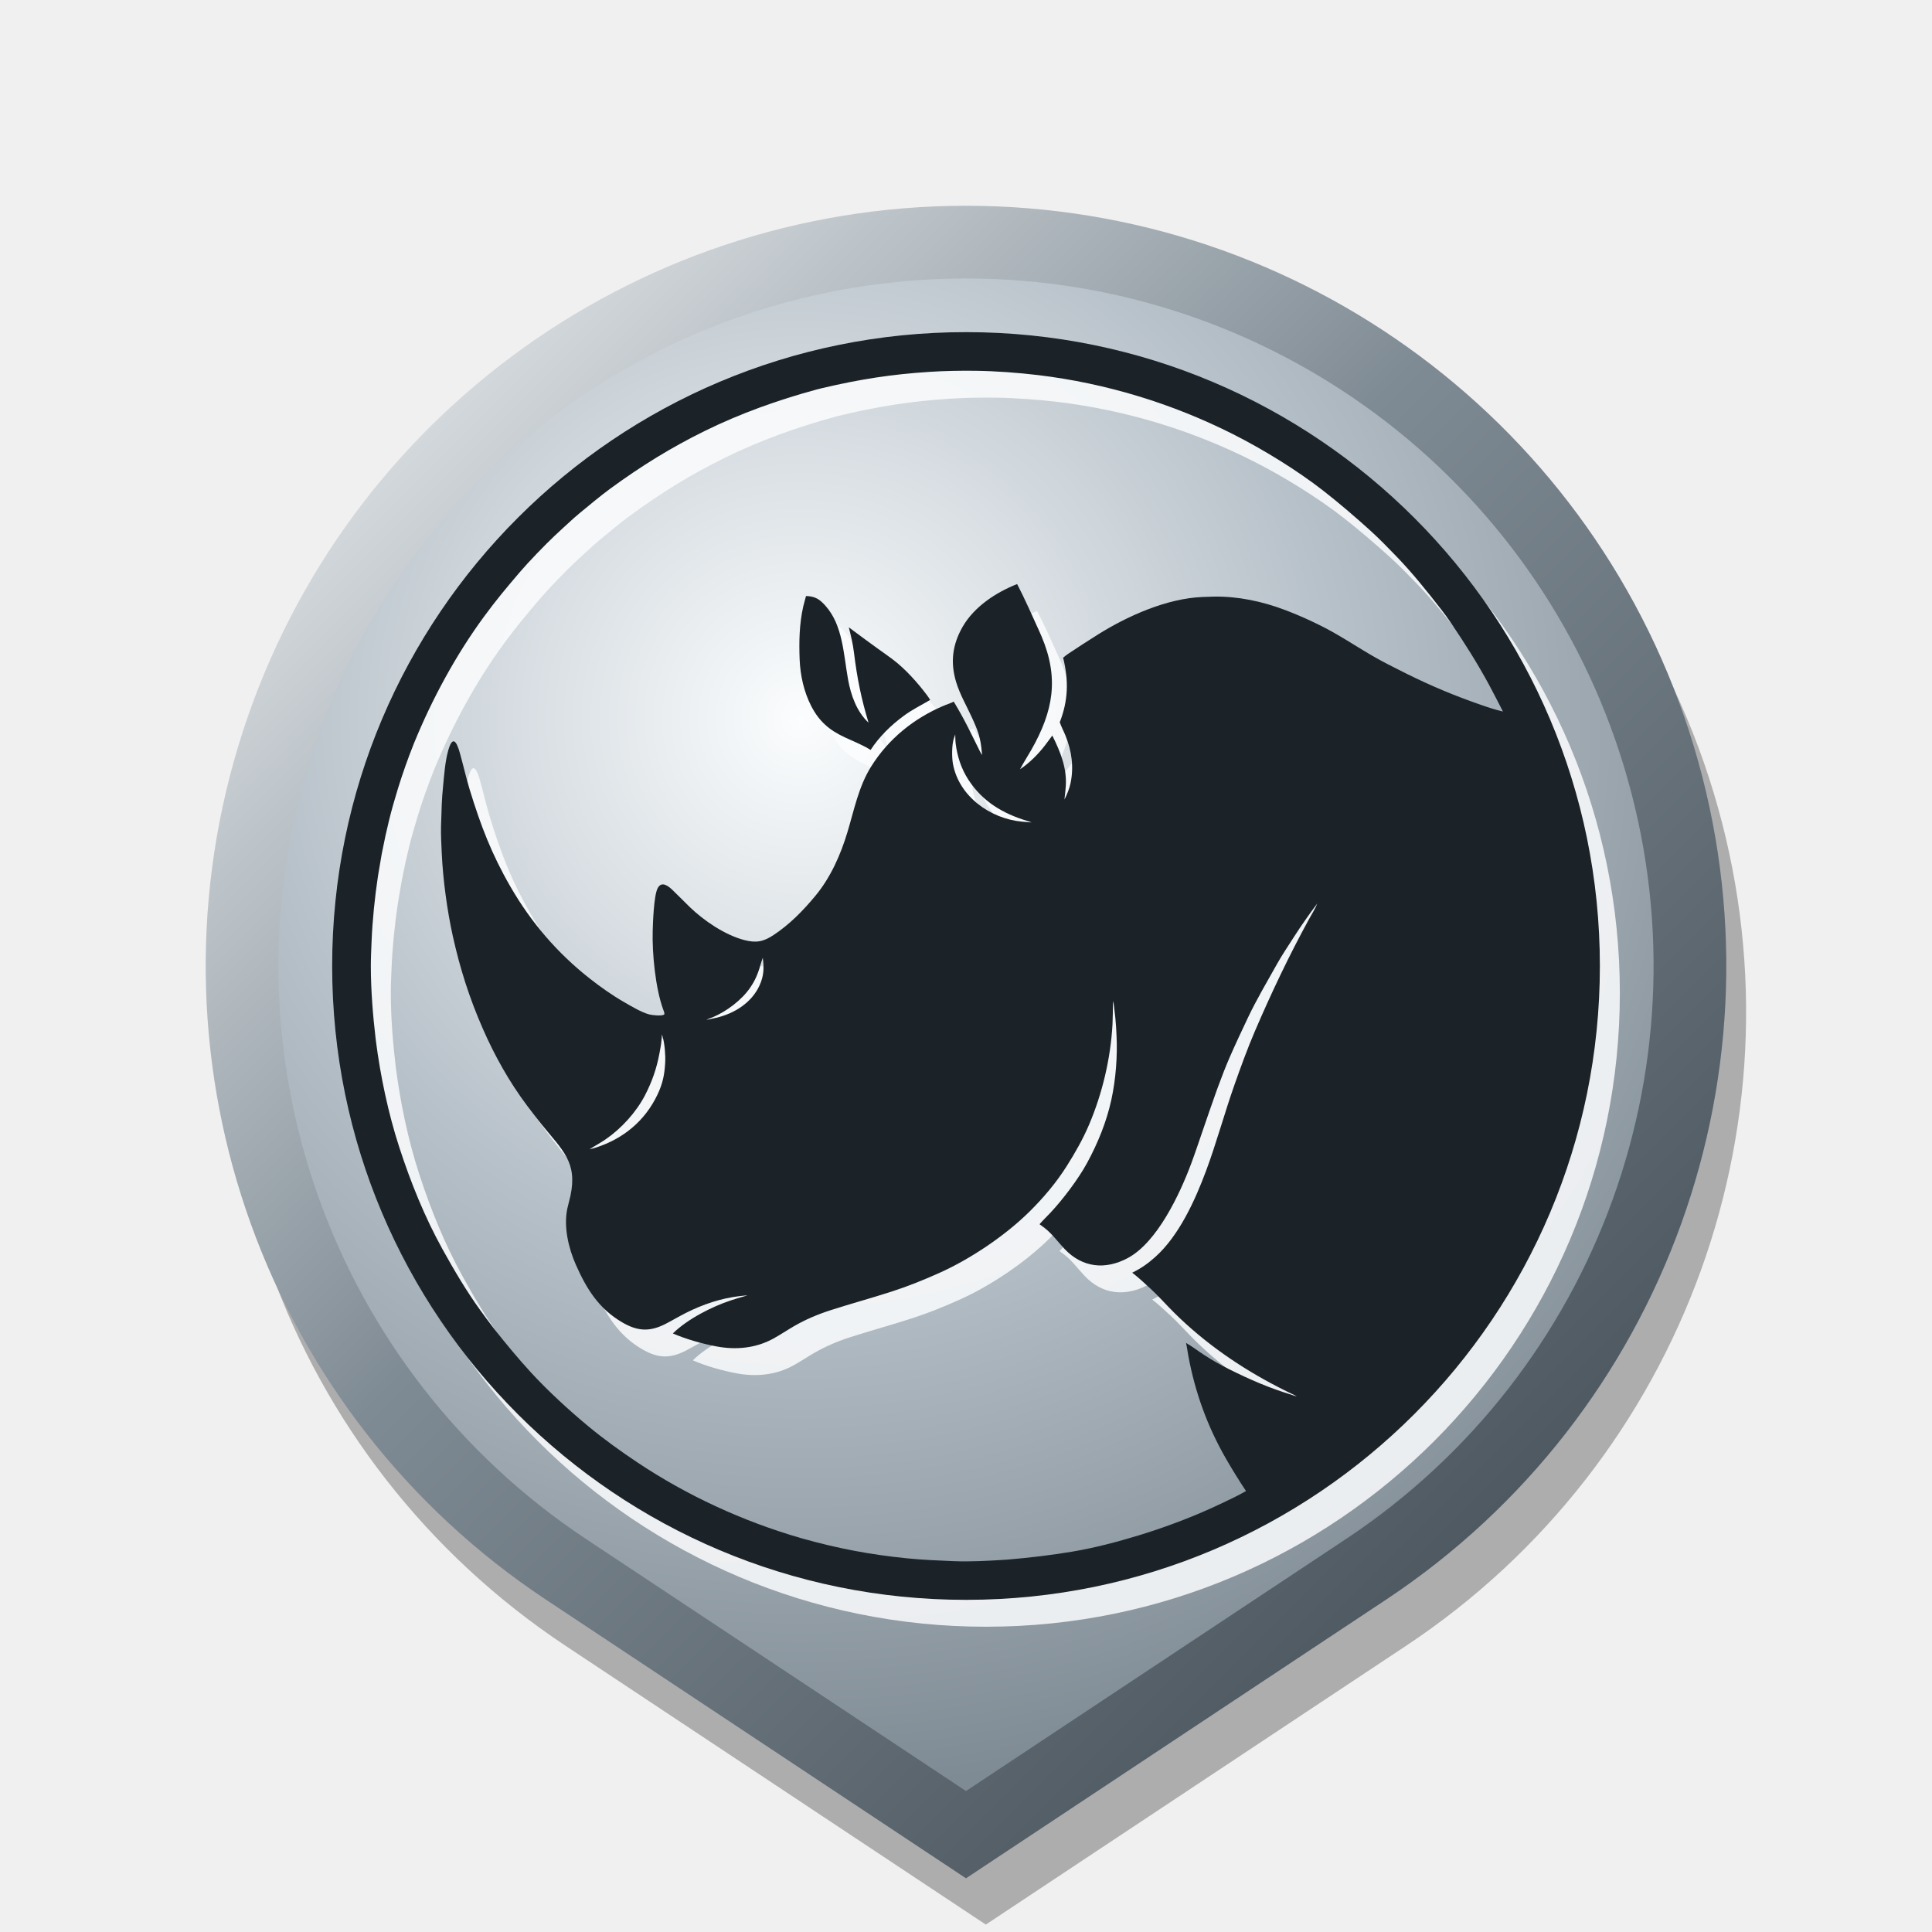
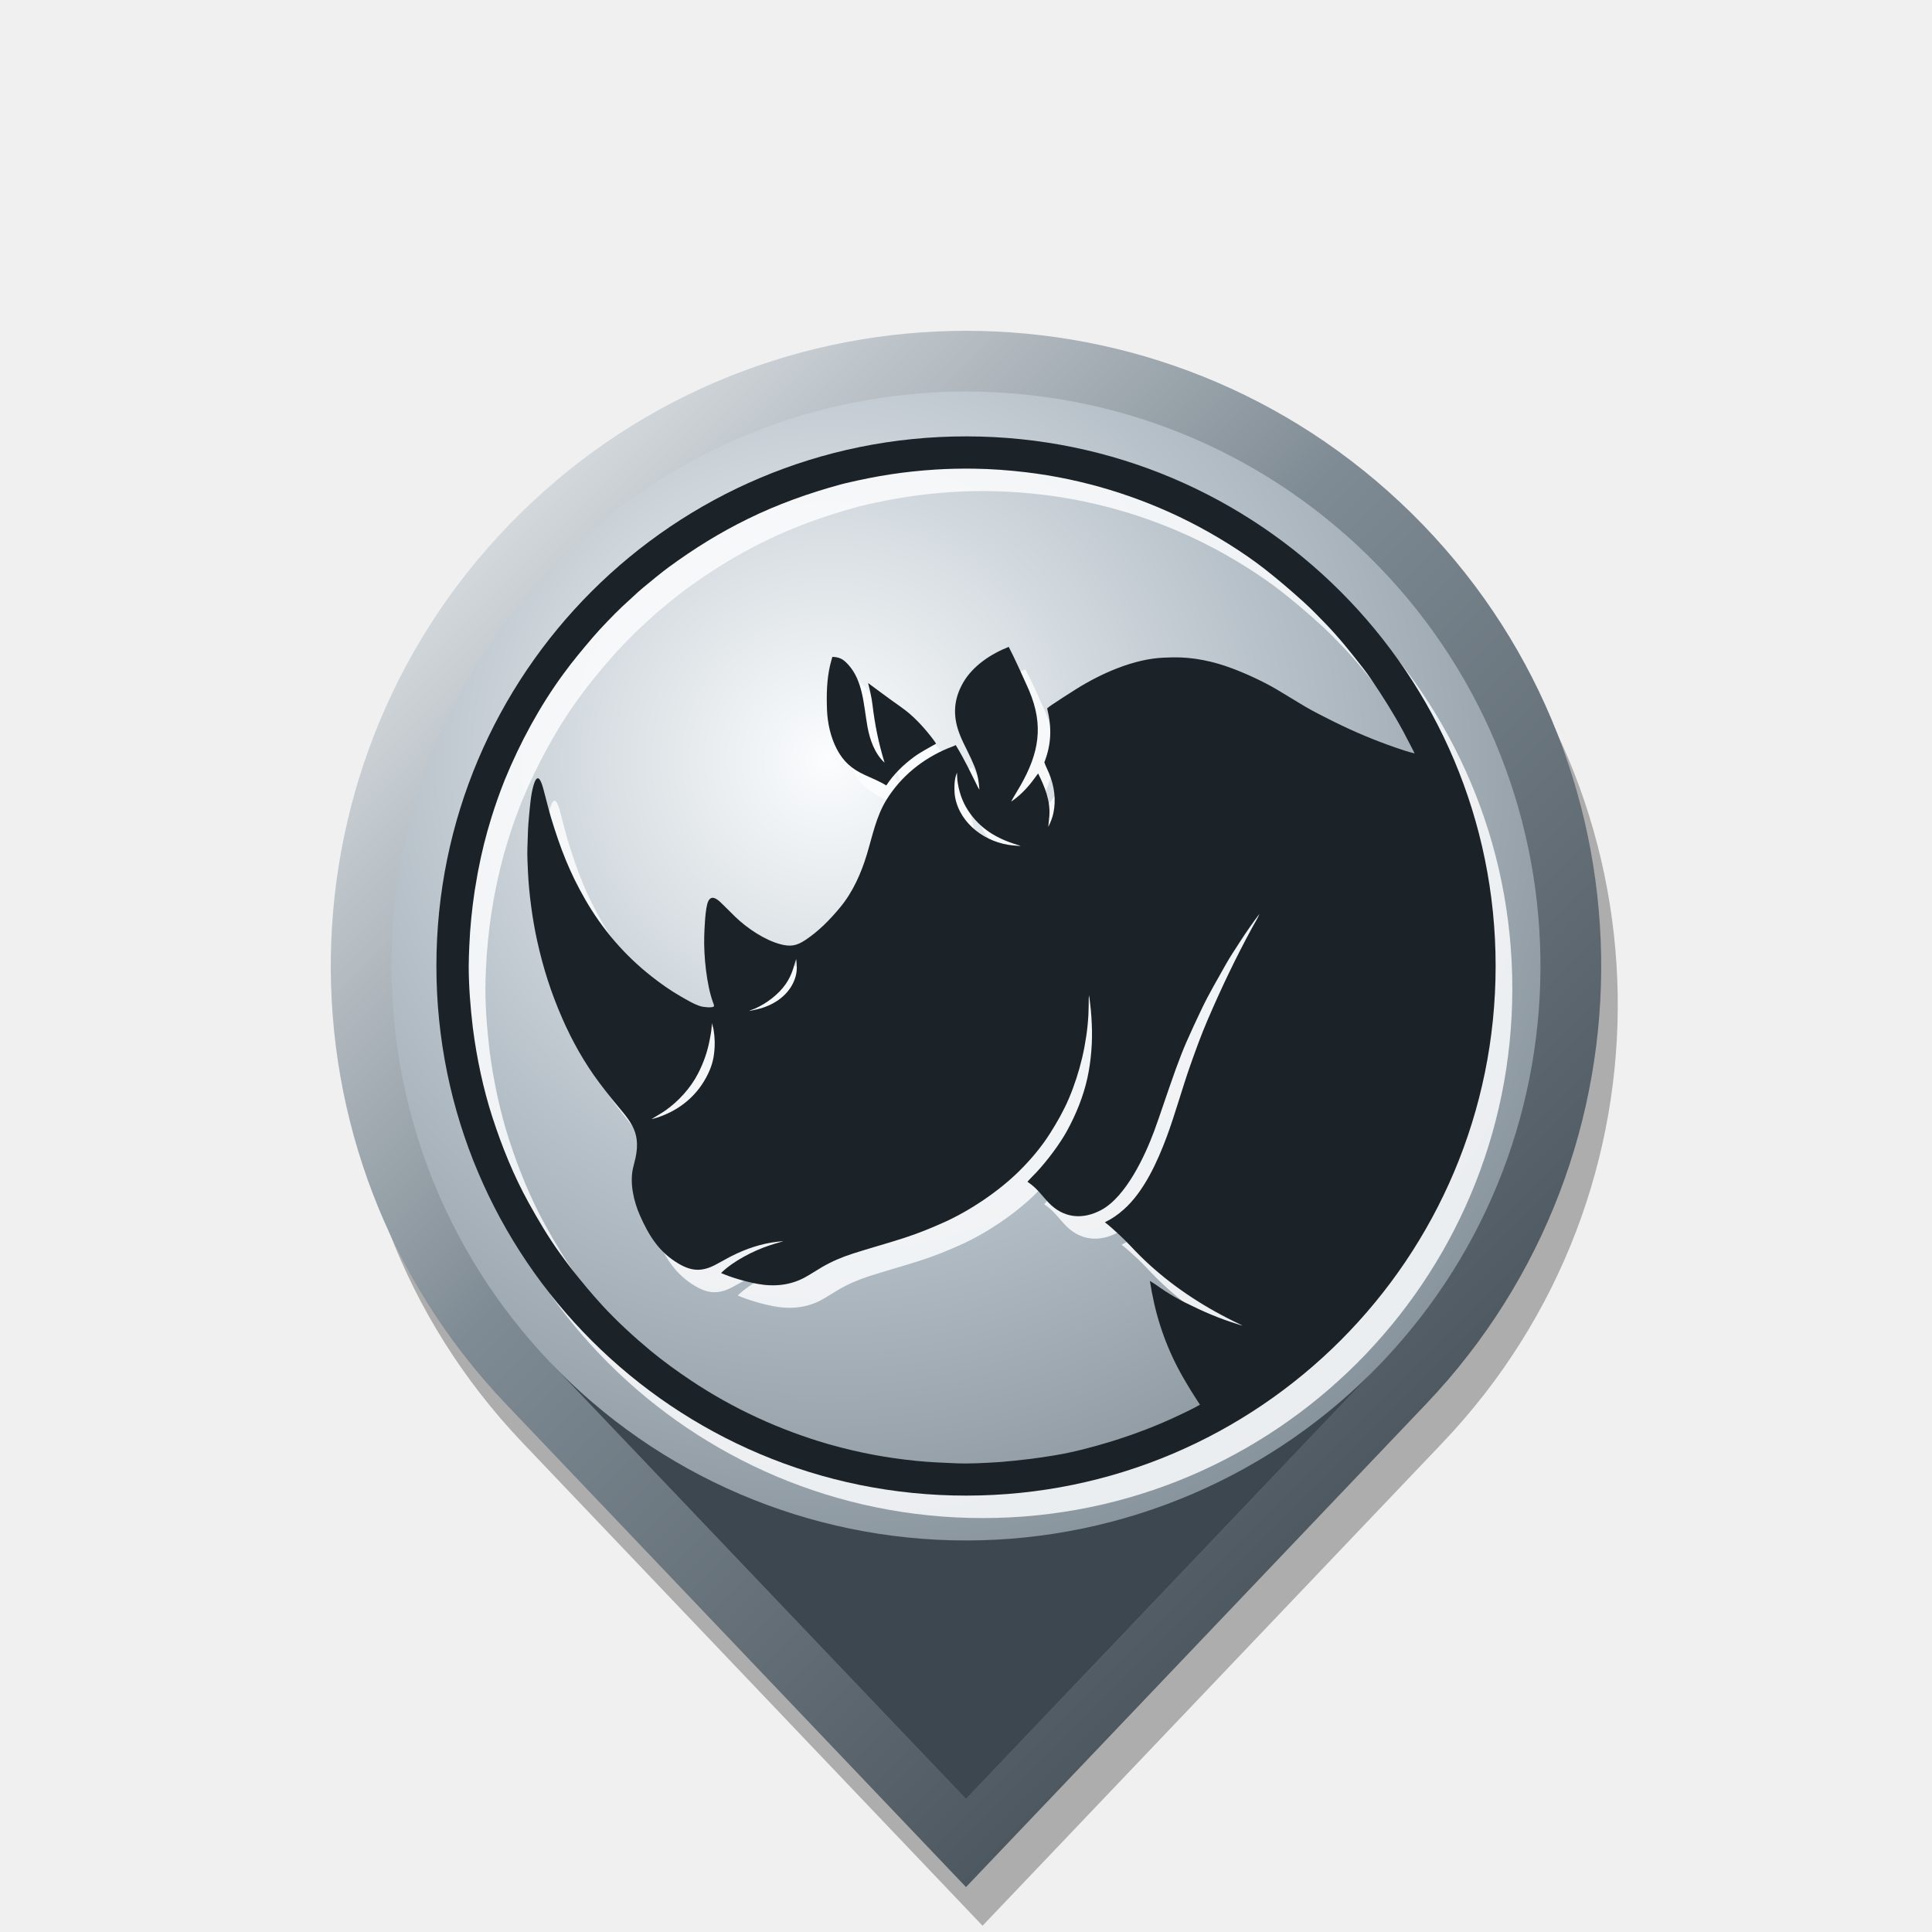
- <svg xmlns="http://www.w3.org/2000/svg" viewBox="-336 -336 5030 5030">
+ <svg xmlns="http://www.w3.org/2000/svg" viewBox="-831 -831 6020 6020">
  <defs>
    <mask id="m" maskUnits="userSpaceOnUse" x="0" y="0" width="4358" height="4358">
      <rect width="4358" height="4358" fill="#000" />
      <g transform="translate(4358,0) scale(-1,1)">
        <path fill="#fff" d="M 2177.5 528.736 C 3089.47 527.936 3829.2 1267.01 3829.2 2178.98 C 3829.2 3090.96 3089.47 3830.03 2177.5 3829.23 C 1266.66 3828.43 528.699 3089.83 528.699 2178.98 C 528.699 1268.14 1266.66 529.535 2177.5 528.736 z" />
        <path fill="#000" d="M 781.024 1516.52 C 792.881 1493.81 804.21 1470.84 816.418 1448.32 C 847.839 1390.37 880.427 1338.77 917.217 1284.58 C 924.854 1273.33 932.834 1262.31 941.169 1251.56 C 978.325 1203.67 1016.24 1156.21 1058.36 1112.62 C 1080.59 1089.62 1102.84 1066.61 1126.55 1045.15 C 1166.05 1009.4 1206.49 974.696 1248.45 941.879 C 1316.6 888.58 1405.75 833.82 1483.39 794.597 C 1642.13 714.397 1814.85 661.766 1991.44 640.558 C 2041.97 634.489 2101.13 629.964 2154.5 629.338 C 2194.23 628.872 2234.33 629.549 2274 632.126 C 2374.69 638.668 2455.16 651.453 2553 674.344 C 2558.35 675.597 2563.69 676.935 2569 678.38 C 2668.63 705.504 2766.34 740.345 2859 785.926 C 2946.58 829.007 3024.12 876.928 3105 936.052 C 3128.26 953.055 3162.93 981.741 3185.38 1000.36 C 3190.33 1004.47 3195.23 1008.65 3200.02 1012.95 C 3215.25 1026.65 3236.96 1046.69 3250.55 1059.46 C 3274.66 1082.12 3318.63 1127.7 3340.69 1153.61 C 3376.58 1195.78 3401.28 1225.03 3433.71 1269.19 C 3507.18 1369.24 3568.63 1483.27 3615.31 1596.96 C 3615.31 1596.97 3617.14 1601.47 3617.14 1601.48 C 3632.1 1639.19 3645.8 1677.77 3657.78 1716.51 C 3676.12 1775.85 3687.49 1822.38 3699.38 1883.44 C 3699.38 1883.45 3700.71 1890.5 3700.71 1890.5 C 3703.72 1907.14 3706.46 1923.82 3709.24 1940.5 C 3709.24 1940.51 3710.1 1945.99 3710.11 1946 C 3718.17 1999.56 3724.42 2059.89 3726.64 2115.5 C 3727.5 2136.99 3728.55 2158.49 3728.52 2180 C 3728.44 2242.45 3723.13 2308.71 3715.89 2369.5 C 3715.89 2369.51 3715.45 2373.1 3715.45 2373.1 C 3703.72 2465.1 3682.98 2563.35 3654.64 2650.42 C 3624.72 2742.39 3588.41 2832.54 3541.52 2917.13 C 3511.41 2971.45 3479.87 3025.1 3443.42 3075.38 C 3433.33 3089.29 3423.16 3103.14 3412.74 3116.8 C 3412.74 3116.8 3406.85 3124.43 3406.84 3124.44 C 3376.6 3162.68 3345.54 3200.3 3312.57 3236.22 C 3267.06 3285.81 3212.05 3336.12 3162.31 3377.35 C 3121.59 3411.09 3078.6 3442.02 3034.62 3471.38 C 2905.14 3557.8 2760.05 3624.59 2610.5 3667.99 C 2610.49 3667.99 2602.08 3670.37 2602.08 3670.38 C 2511.36 3695.7 2428.42 3711.46 2333.5 3721.04 C 2293.15 3725.11 2252.61 3726.8 2212.1 3728.48 C 2166.57 3730.37 2120.97 3727.66 2075.5 3724.74 C 2075.49 3724.74 2068.51 3724.21 2068.5 3724.21 C 2012.76 3719.5 1957.16 3712.93 1902 3703.66 C 1843.24 3693.78 1785.51 3678.45 1728.5 3661.13 C 1728.49 3661.12 1721.51 3658.97 1721.5 3658.97 C 1649.38 3636.37 1581.58 3610.59 1512.6 3577.64 C 1491.49 3567.55 1470.23 3557.69 1450 3545.93 C 1468.25 3518.54 1485.53 3490.51 1501.97 3462 C 1550.31 3378.15 1582.33 3289.67 1599.97 3195 C 1602.12 3183.45 1603.56 3171.78 1606.09 3160.31 C 1589.43 3169.87 1574.26 3181.81 1558.12 3192.23 C 1538.11 3205.14 1517.31 3217.17 1496 3227.79 C 1437.63 3256.87 1390.33 3277.22 1330.44 3295.7 C 1324.47 3297.54 1323.28 3298.43 1317.74 3299.4 C 1319.61 3298.4 1321.44 3297.37 1323.36 3296.47 C 1337.22 3290.01 1350.92 3283.07 1364.54 3276.1 C 1463.68 3225.36 1557.49 3160.45 1636.32 3082.32 C 1657.76 3061.08 1677.69 3038.31 1699.9 3017.87 C 1714.98 3004 1730.03 2990.08 1746.19 2977.49 C 1722.91 2965.98 1706.4 2954.47 1686.9 2937.15 C 1624.05 2881.34 1582.24 2787.89 1554.06 2712.5 C 1527.76 2642.14 1505.41 2560.14 1479.75 2487.54 C 1463.12 2440.5 1446.11 2393.54 1426.42 2347.69 C 1383.8 2248.45 1337.37 2150.8 1285.47 2056.08 C 1278.45 2043.27 1269.93 2030.16 1264.44 2016.43 C 1265.55 2017.94 1266.65 2019.46 1267.81 2020.94 C 1276.67 2032.25 1284.93 2044.13 1293.23 2055.86 C 1305.05 2072.57 1316.48 2089.67 1327.52 2106.92 C 1341.7 2129.08 1356.6 2151.15 1369.46 2174.12 C 1395.19 2220.08 1422.1 2265.46 1444.73 2313.03 C 1460.97 2347.16 1477.03 2381.38 1492.18 2416 C 1503.75 2442.43 1513.96 2469.44 1523.95 2496.5 C 1523.95 2496.51 1527.03 2504.99 1527.03 2505 C 1527.03 2505.01 1528.26 2508.44 1528.26 2508.45 C 1540.13 2541.54 1551.43 2574.76 1562.86 2608 C 1572.58 2636.28 1582.02 2664.68 1592.42 2692.72 C 1621.62 2771.43 1680.84 2898.36 1758.03 2939.49 C 1816.39 2970.58 1875.8 2964.6 1922.03 2916.01 C 1939.94 2897.18 1955.18 2875.5 1975.9 2859.81 C 1979.74 2856.91 1983.62 2854.08 1987.51 2851.26 C 1978.45 2840.77 1968.36 2831.21 1958.89 2821.09 C 1926.46 2786.4 1886.65 2733.79 1863.89 2692 C 1835.7 2640.23 1813.03 2584.63 1800.51 2526.94 C 1788.98 2473.82 1784.34 2413.28 1787.12 2359 C 1787.87 2344.32 1788.56 2329.62 1790.1 2315 C 1791.33 2303.32 1792.87 2291.68 1794.13 2280 C 1794.48 2276.74 1795.33 2273.55 1796.01 2270.34 C 1796.21 2273.23 1796.45 2276.11 1796.46 2279 C 1796.55 2295.53 1796.86 2312.05 1797.52 2328.57 C 1797.52 2328.58 1797.68 2331.99 1797.68 2332 C 1802.5 2419.74 1824.11 2511.18 1858.51 2591.95 C 1874.84 2630.28 1894.61 2664.87 1916.58 2699.68 C 1943.96 2743.06 1977.19 2782.33 2013.62 2818.38 C 2076.83 2880.93 2167.28 2941.65 2247.09 2977.48 C 2289.75 2996.63 2328.18 3012.22 2373 3026.74 C 2425.72 3043.81 2479.25 3058.3 2532 3075.28 C 2564.97 3085.89 2597.04 3099.48 2627 3116.86 C 2645.14 3127.38 2662.53 3139.19 2680.93 3149.25 C 2726.56 3174.22 2777.75 3178.91 2828.48 3169.48 C 2864.84 3162.72 2908.54 3150.39 2942.2 3135.65 C 2904.14 3098.18 2840.55 3065.87 2791.23 3049.59 C 2780.22 3045.95 2769.12 3042.56 2757.93 3039.48 C 2754.65 3038.58 2751.52 3037.43 2748.27 3036.44 C 2748.28 3036.44 2748.97 3036.45 2748.97 3036.45 C 2751.06 3036.38 2752.94 3036.89 2755 3037.03 C 2759.02 3037.3 2763 3037.78 2767 3038.24 C 2816.94 3043.98 2863.88 3059.85 2908.67 3082.42 C 2926.41 3091.36 2943.43 3101.65 2961.1 3110.71 C 3002.26 3131.82 3033.94 3130.23 3074 3106.8 C 3135.13 3071.04 3166.9 3019.8 3194.88 2956.48 C 3214.02 2913.15 3226.93 2857.76 3216.95 2810.5 C 3214.61 2799.42 3211.25 2788.58 3208.88 2777.5 C 3190.05 2689.53 3229.43 2658.92 3282.96 2592.48 C 3282.97 2592.48 3284.63 2590.39 3284.64 2590.38 C 3297.31 2574.4 3309.92 2558.36 3322.14 2542.02 C 3368.3 2480.31 3406.22 2412.61 3437.09 2342 C 3472.14 2261.8 3496.27 2186.11 3515.24 2100.5 C 3529.61 2035.67 3540.8 1954.11 3543.88 1885.5 C 3544.92 1862.3 3546.33 1838.72 3545.78 1815.5 C 3545.37 1797.92 3544.5 1773.37 3543.87 1757 C 3543.3 1742.29 3542.01 1727.65 3540.62 1713 C 3537.78 1683.17 3535.26 1647.6 3527.36 1618.98 C 3515.89 1577.39 3505.26 1593.89 3496.71 1624.46 C 3488.4 1654.21 3481.48 1684.34 3472.86 1714 C 3472.86 1714 3471.06 1719.99 3471.06 1720 C 3442.44 1813.62 3413.94 1887.81 3365.27 1972.12 C 3311.28 2065.66 3243.32 2144.96 3158.41 2211.79 C 3130.82 2233.5 3099.06 2255.92 3068.6 2273.33 C 3050.29 2283.8 3024.48 2299.5 3004 2305.01 C 2996.44 2307.05 2971.23 2309.83 2965.12 2305.44 C 2962.37 2303.47 2966.73 2293.98 2967.38 2292.19 C 2987.41 2237.46 2996.39 2146.77 2994.68 2088 C 2994.15 2069.86 2992.13 1995.91 2981.65 1976.22 C 2971.21 1956.6 2953.58 1971.21 2942.82 1981.44 C 2927.56 1995.96 2913.03 2011.23 2897.86 2025.84 C 2861.08 2061.28 2806.51 2098.27 2756.57 2111.37 C 2725.38 2119.56 2706.47 2115.89 2679.85 2098.27 C 2638.1 2070.64 2603.4 2035.14 2571.56 1996.82 C 2531.7 1948.86 2505.75 1890.29 2487.82 1831 C 2470.37 1773.29 2458.79 1712.63 2426.56 1660.68 C 2381.27 1587.66 2313.99 1533.48 2234.99 1500.51 C 2227.1 1497.22 2218.43 1494.72 2210.94 1490.68 C 2181.71 1539.06 2167.71 1570.15 2142.27 1621.06 C 2140.77 1624.05 2139.01 1626.9 2137.21 1629.73 C 2137.42 1627.49 2137.58 1625.24 2137.77 1623 C 2140.92 1585.07 2147.48 1567.36 2163.34 1532.58 C 2177.45 1501.64 2194.91 1472.04 2204.76 1439.49 C 2220.23 1388.37 2214.31 1341.84 2187.63 1295.6 C 2157.54 1243.45 2100.84 1206.22 2045.87 1184.62 C 2028.07 1218.52 2003.59 1273.16 1988.48 1306.8 C 1986.36 1311.51 1984.26 1316.24 1982.25 1321 C 1936.2 1429.94 1951.73 1515.57 2009.07 1616.46 C 2018.66 1633.34 2029.35 1649.59 2038.38 1666.79 C 2013.84 1650.68 1990.79 1627.2 1973.54 1604.87 C 1966.97 1596.37 1960.75 1587.59 1954.29 1579.01 C 1933.33 1621.11 1915.73 1663.91 1919.3 1712 C 1919.94 1720.73 1920.85 1729.32 1921.9 1738 C 1922.2 1740.5 1922.35 1743.03 1922.57 1745.53 C 1915.92 1731.99 1909.92 1717.81 1906.81 1702.99 C 1897.93 1660.7 1903.79 1619.26 1919.84 1579.48 C 1924.61 1567.67 1930.76 1556.45 1934.88 1544.41 C 1913.09 1488.29 1911.18 1436.97 1926.13 1376.27 C 1921.56 1372.33 1916.75 1368.7 1911.73 1365.36 C 1886.32 1348.4 1860.71 1331.75 1834.81 1315.56 C 1757.15 1267 1655.78 1222.06 1563.5 1218.26 C 1553.67 1217.86 1543.84 1217.46 1534 1217.3 C 1470.72 1216.23 1407.69 1229.68 1348.5 1252.09 C 1302.77 1269.41 1253.08 1292.45 1211 1317.09 C 1181.27 1334.51 1152.26 1353.11 1122.52 1370.5 C 1094.79 1386.71 1065.99 1401 1037.27 1415.4 C 1037.27 1415.4 1030.45 1418.8 1030.44 1418.8 C 966.305 1450.44 908.767 1474.64 838.997 1498.91 C 819.913 1505.55 800.701 1511.92 781.024 1516.52 z" />
        <path fill="#fff" d="M 2432.72 1545.51 C 2463.6 1517.04 2478.78 1473.61 2486.07 1433 C 2498.04 1366.27 2499.64 1292.04 2544.69 1241.39 C 2560.46 1223.66 2571.96 1216.43 2595.51 1215.78 C 2597.68 1224.92 2600.69 1233.84 2602.75 1243 C 2612.94 1288.1 2613.94 1334.8 2612.1 1381 C 2610.46 1422.32 2601.02 1465.1 2582.07 1502 C 2561.3 1542.43 2534.34 1565.41 2493.53 1584.14 C 2471.2 1594.39 2448.23 1603.48 2427.36 1616.45 C 2404.61 1581.56 2374.26 1552 2340.68 1527.38 C 2318.03 1510.76 2296.06 1500.3 2272.28 1486.25 C 2274.74 1482.25 2277.28 1478.3 2280.1 1474.54 C 2305.18 1441.06 2337.03 1405.36 2370.57 1380.17 C 2383.35 1370.57 2396.53 1361.4 2409.55 1352.12 C 2434.7 1334.18 2459.2 1315.53 2484.1 1297.26 C 2478.47 1319.57 2473.45 1340.23 2470.61 1363.5 C 2462.7 1428.48 2451.72 1483.07 2432.72 1545.51 z" />
        <path fill="#000" d="M 2970.81 2357.03 C 2971.24 2362.18 2971.41 2367.35 2971.83 2372.5 C 2972.76 2383.83 2974.97 2394.84 2977.02 2406 C 2984.19 2445.06 2996.42 2480.3 3014.74 2515.57 C 3037.65 2559.7 3075.8 2601.57 3116.58 2629.82 C 3130.35 2639.37 3145.14 2647.18 3159.23 2656.19 C 3153.64 2654.83 3148.04 2653.46 3142.55 2651.7 C 3071.09 2628.77 3014.58 2581.98 2982.3 2513.92 C 2968.54 2484.92 2964 2462.69 2962.2 2431 C 2961.1 2411.61 2963.31 2382 2968.74 2363.48 C 2969.38 2361.31 2970.11 2359.17 2970.81 2357.03 z" />
        <path fill="#000" d="M 2008.54 1805.3 C 2008.55 1805.3 2010.21 1804.57 2010.22 1804.57 C 2013.06 1803.17 2015.96 1802.42 2018.99 1801.5 C 2083.17 1782.07 2135.69 1751.18 2172.81 1693.97 C 2191.41 1665.3 2201.74 1633.43 2205.94 1599.5 C 2206.92 1591.59 2206.62 1583.8 2207.05 1575.87 C 2208.35 1579.56 2209.57 1583.27 2210.76 1587 C 2216.1 1603.79 2216.13 1636.18 2212.86 1653.5 C 2196.91 1737.83 2115.75 1795.36 2033.5 1803.19 C 2025.2 1803.98 2016.86 1804.74 2008.54 1805.3 z" />
        <path fill="#000" d="M 2708.1 2157.44 C 2709.41 2160.84 2710.5 2164.27 2711.52 2167.76 C 2719.28 2194.3 2725.29 2212.81 2741.23 2235.87 C 2763.28 2267.78 2801.71 2296.55 2837.01 2311.83 C 2841.5 2313.78 2846.32 2315.05 2850.73 2317.13 C 2852.17 2317.8 2853.59 2318.51 2855.02 2319.2 C 2852.21 2318.59 2849.39 2318.19 2846.6 2317.57 C 2840.9 2316.32 2835.18 2315.16 2829.5 2313.85 C 2782.45 2302.97 2737.03 2274.78 2716.5 2229.53 C 2705.12 2204.47 2704.57 2184.25 2708.1 2157.44 z" />
      </g>
    </mask>
    <radialGradient id="f" gradientUnits="userSpaceOnUse" cx="1749" cy="1535" r="2792">
      <stop offset="0" stop-color="#fbfdfe" />
      <stop offset="0.5" stop-color="#b7c1c9" />
      <stop offset="1" stop-color="#7f8b94" />
    </radialGradient>
    <linearGradient id="r" gradientUnits="userSpaceOnUse" x1="200" y1="200" x2="4158" y2="4158">
      <stop offset="0" stop-color="#fbfdfe" />
      <stop offset="0.45" stop-color="#7f8b94" />
      <stop offset="1" stop-color="#3d474f" />
    </linearGradient>
  </defs>
-   <path fill="rgba(0,0,0,0.28)" d="M 3324.7 3948.9 L 2230.6 4674.7 L 1136.5 3948.9 A 1979.3 1979.3 0 1 1 3324.7 3948.9 z" />
-   <path fill="url(#r)" d="M 3273.1 3828.4 L 2179.0 4554.2 L 1084.9 3828.4 A 1979.3 1979.3 0 1 1 3273.1 3828.4 z" />
-   <path fill="url(#f)" d="M 3168.5 3670.7 L 2179.0 4327.0 L 1189.5 3670.7 A 1790.0 1790.0 0 1 1 3168.5 3670.7 z" />
+   <path fill="rgba(0,0,0,0.28)" d="M 3663.9 3664.5 L 2230.6 5169.5 L 797.3 3664.5 A 1979.3 1979.3 0 1 1 3663.9 3664.5 z" />
+   <path fill="url(#r)" d="M 3612.3 3544.1 L 2179.0 5049.0 L 745.7 3544.1 A 1979.3 1979.3 0 1 1 3612.3 3544.1 z" />
+   <path fill="url(#f)" d="M 3475.2 3413.5 L 2179.0 4774.5 L 882.8 3413.5 A 1790.0 1790.0 0 1 1 3475.2 3413.5 z" />
+   <path fill="#3d474f" d="M 3475.2 3413.5 L 2179.0 4774.5 L 882.8 3413.5 A 1790.0 1790.0 0 0 0 3475.2 3413.5 z" />
  <rect transform="translate(52 70)" width="4358" height="4358" fill="#fbfdfe" opacity="0.85" mask="url(#m)" />
  <rect width="4358" height="4358" fill="#1b2228" mask="url(#m)" />
</svg>
